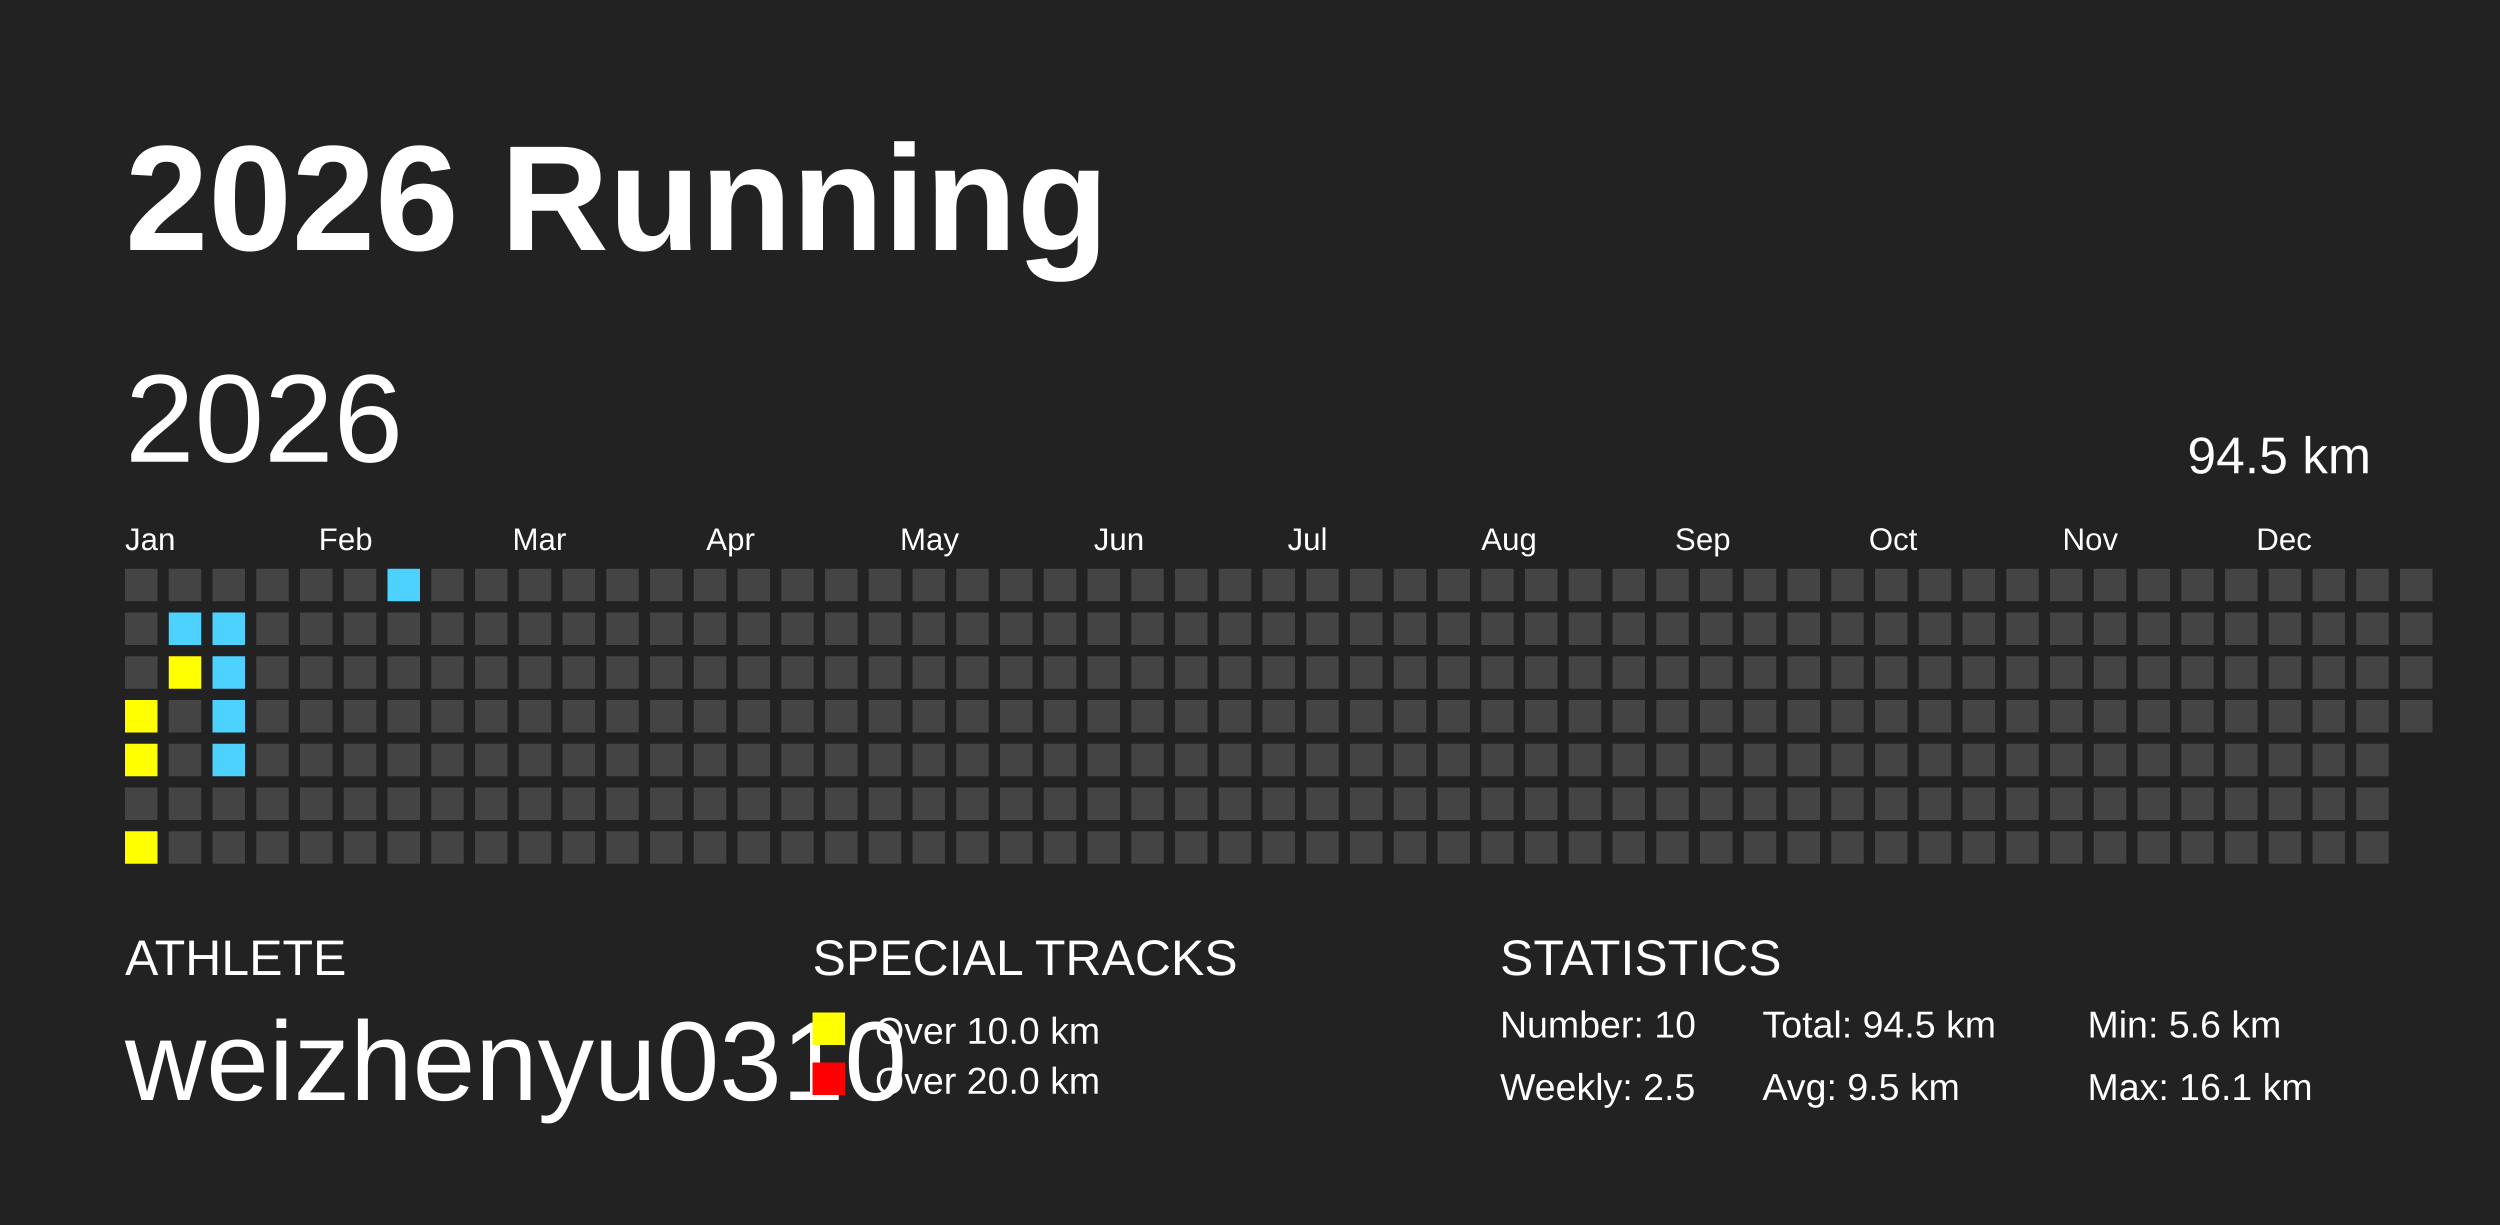
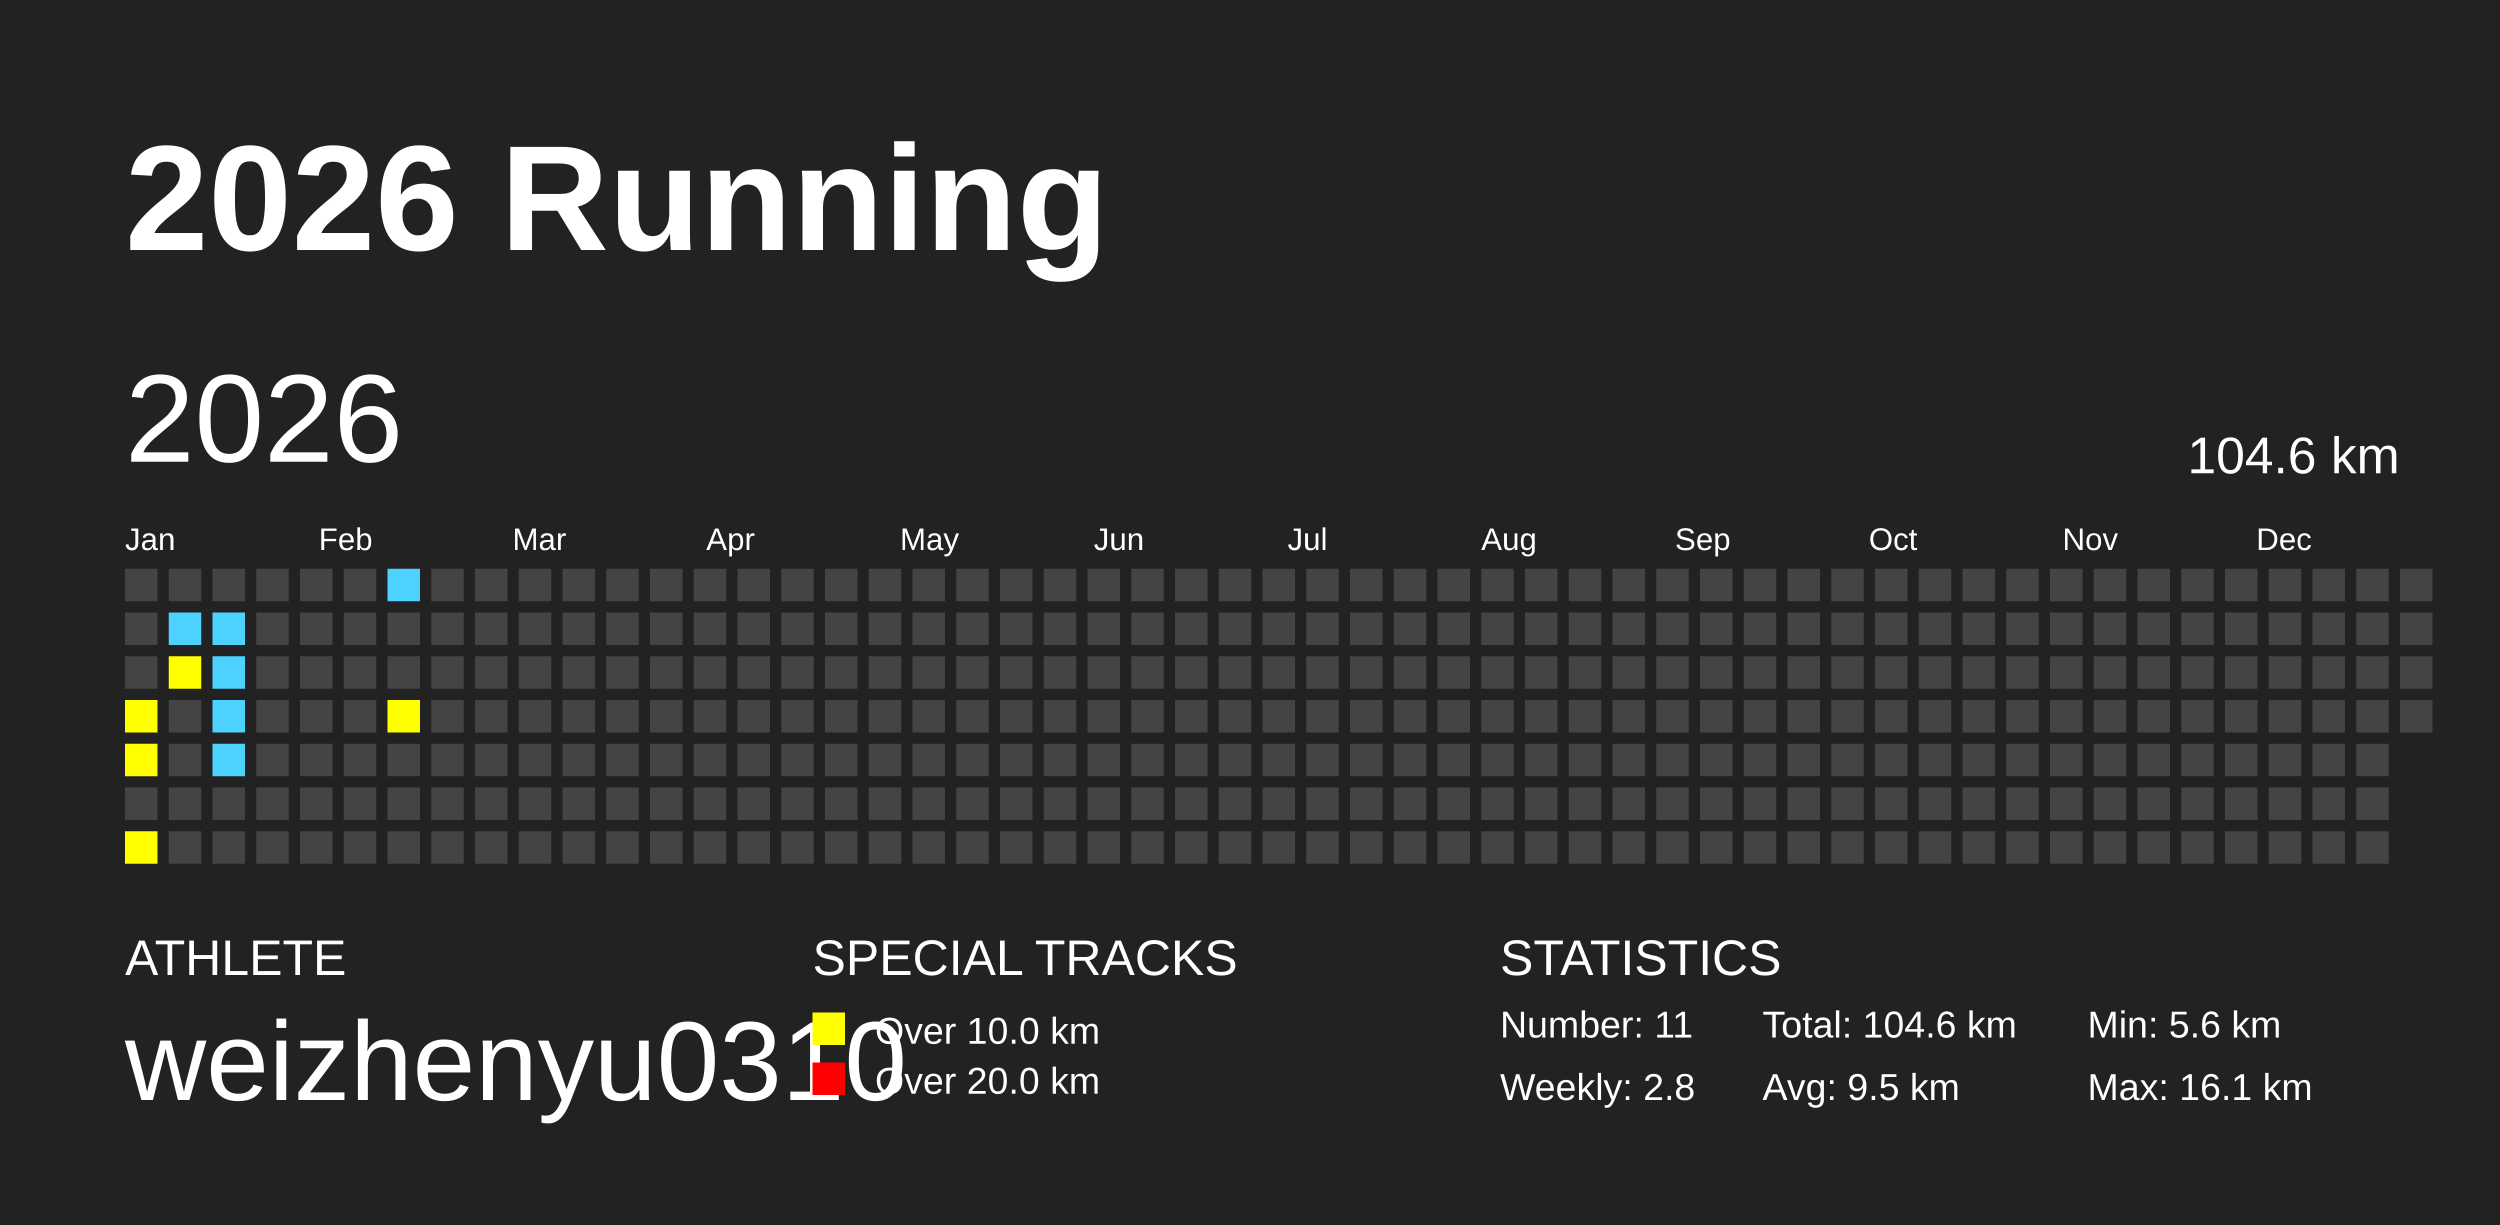
<svg xmlns="http://www.w3.org/2000/svg" baseProfile="full" height="98mm" version="1.1" viewBox="0,0,200,98" width="200mm">
  <defs />
  <rect fill="#222222" height="98" width="200" x="0" y="0" />
  <text fill="#FFFFFF" style="font-size:12px; font-family:Arial; font-weight:bold;" x="10" y="20">2026 Running</text>
  <text fill="#FFFFFF" style="font-size:4px; font-family:Arial" x="10" y="78">ATHLETE</text>
  <text fill="#FFFFFF" style="font-size:9px; font-family:Arial" x="10" y="88">weizhenyu0310</text>
  <text fill="#FFFFFF" style="font-size:4px; font-family:Arial" x="65" y="78">SPECIAL TRACKS</text>
  <rect fill="yellow" height="2.6" width="2.6" x="65" y="81" />
  <text fill="#FFFFFF" style="font-size:3px; font-family:Arial" x="70" y="83.5">Over 10.0 km</text>
  <rect fill="red" height="2.6" width="2.6" x="65" y="85" />
  <text fill="#FFFFFF" style="font-size:3px; font-family:Arial" x="70" y="87.5">Over 20.0 km</text>
  <text fill="#FFFFFF" style="font-size:4px; font-family:Arial" x="120" y="78">STATISTICS</text>
-   <text fill="#FFFFFF" style="font-size:3px; font-family:Arial" x="120" y="83">Number: 10</text>
-   <text fill="#FFFFFF" style="font-size:3px; font-family:Arial" x="120" y="88">Weekly: 2.5</text>
-   <text fill="#FFFFFF" style="font-size:3px; font-family:Arial" x="141" y="83">Total: 94.5 km</text>
+   <text fill="#FFFFFF" style="font-size:3px; font-family:Arial" x="120" y="83">Number: 11</text>
+   <text fill="#FFFFFF" style="font-size:3px; font-family:Arial" x="120" y="88">Weekly: 2.8</text>
+   <text fill="#FFFFFF" style="font-size:3px; font-family:Arial" x="141" y="83">Total: 104.6 km</text>
  <text fill="#FFFFFF" style="font-size:3px; font-family:Arial" x="141" y="88">Avg: 9.5 km</text>
  <text fill="#FFFFFF" style="font-size:3px; font-family:Arial" x="167" y="83">Min: 5.6 km</text>
  <text fill="#FFFFFF" style="font-size:3px; font-family:Arial" x="167" y="88">Max: 16.1 km</text>
  <text dominant-baseline="hanging" fill="#FFFFFF" style="font-size:10.0px; font-family:Arial;" x="10" y="30">2026</text>
-   <text dominant-baseline="hanging" fill="#FFFFFF" style="font-size:4.125px; font-family:Arial;" x="175" y="35">94.5 km</text>
+   <text dominant-baseline="hanging" fill="#FFFFFF" style="font-size:4.125px; font-family:Arial;" x="175" y="35">104.6 km</text>
  <text fill="#FFFFFF" style="font-size:2.5px; font-family:Arial" x="10.0" y="44">Jan</text>
  <text fill="#FFFFFF" style="font-size:2.5px; font-family:Arial" x="25.5" y="44">Feb</text>
  <text fill="#FFFFFF" style="font-size:2.5px; font-family:Arial" x="41.0" y="44">Mar</text>
  <text fill="#FFFFFF" style="font-size:2.5px; font-family:Arial" x="56.5" y="44">Apr</text>
  <text fill="#FFFFFF" style="font-size:2.5px; font-family:Arial" x="72.0" y="44">May</text>
  <text fill="#FFFFFF" style="font-size:2.5px; font-family:Arial" x="87.5" y="44">Jun</text>
  <text fill="#FFFFFF" style="font-size:2.5px; font-family:Arial" x="103.0" y="44">Jul</text>
  <text fill="#FFFFFF" style="font-size:2.5px; font-family:Arial" x="118.5" y="44">Aug</text>
  <text fill="#FFFFFF" style="font-size:2.5px; font-family:Arial" x="134.0" y="44">Sep</text>
  <text fill="#FFFFFF" style="font-size:2.5px; font-family:Arial" x="149.5" y="44">Oct</text>
  <text fill="#FFFFFF" style="font-size:2.5px; font-family:Arial" x="165.0" y="44">Nov</text>
  <text fill="#FFFFFF" style="font-size:2.5px; font-family:Arial" x="180.5" y="44">Dec</text>
  <rect fill="#444444" height="2.6" width="2.6" x="10.0" y="45.5" />
  <rect fill="#444444" height="2.6" width="2.6" x="10.0" y="49.0" />
  <rect fill="#444444" height="2.6" width="2.6" x="10.0" y="52.5" />
  <rect fill="yellow" height="2.6" width="2.6" x="10.0" y="56.0" />
  <rect fill="yellow" height="2.6" width="2.6" x="10.0" y="59.5" />
  <rect fill="#444444" height="2.6" width="2.6" x="10.0" y="63.0" />
  <rect fill="yellow" height="2.6" width="2.6" x="10.0" y="66.5" />
  <rect fill="#444444" height="2.6" width="2.6" x="13.5" y="45.5" />
  <rect fill="#4DD2FF" height="2.6" width="2.6" x="13.5" y="49.0" />
  <rect fill="yellow" height="2.6" width="2.6" x="13.5" y="52.5" />
  <rect fill="#444444" height="2.6" width="2.6" x="13.5" y="56.0" />
  <rect fill="#444444" height="2.6" width="2.6" x="13.5" y="59.5" />
  <rect fill="#444444" height="2.6" width="2.6" x="13.5" y="63.0" />
  <rect fill="#444444" height="2.6" width="2.6" x="13.5" y="66.5" />
  <rect fill="#444444" height="2.6" width="2.6" x="17.0" y="45.5" />
  <rect fill="#4DD2FF" height="2.6" width="2.6" x="17.0" y="49.0" />
  <rect fill="#4DD2FF" height="2.6" width="2.6" x="17.0" y="52.5" />
  <rect fill="#4DD2FF" height="2.6" width="2.6" x="17.0" y="56.0" />
  <rect fill="#4DD2FF" height="2.6" width="2.6" x="17.0" y="59.5" />
  <rect fill="#444444" height="2.6" width="2.6" x="17.0" y="63.0" />
  <rect fill="#444444" height="2.6" width="2.6" x="17.0" y="66.5" />
  <rect fill="#444444" height="2.6" width="2.6" x="20.5" y="45.5" />
  <rect fill="#444444" height="2.6" width="2.6" x="20.5" y="49.0" />
  <rect fill="#444444" height="2.6" width="2.6" x="20.5" y="52.5" />
  <rect fill="#444444" height="2.6" width="2.6" x="20.5" y="56.0" />
  <rect fill="#444444" height="2.6" width="2.6" x="20.5" y="59.5" />
  <rect fill="#444444" height="2.6" width="2.6" x="20.5" y="63.0" />
  <rect fill="#444444" height="2.6" width="2.6" x="20.5" y="66.5" />
  <rect fill="#444444" height="2.6" width="2.6" x="24.0" y="45.5" />
  <rect fill="#444444" height="2.6" width="2.6" x="24.0" y="49.0" />
  <rect fill="#444444" height="2.6" width="2.6" x="24.0" y="52.5" />
  <rect fill="#444444" height="2.6" width="2.6" x="24.0" y="56.0" />
  <rect fill="#444444" height="2.6" width="2.6" x="24.0" y="59.5" />
  <rect fill="#444444" height="2.6" width="2.6" x="24.0" y="63.0" />
  <rect fill="#444444" height="2.6" width="2.6" x="24.0" y="66.5" />
  <rect fill="#444444" height="2.6" width="2.6" x="27.5" y="45.5" />
  <rect fill="#444444" height="2.6" width="2.6" x="27.5" y="49.0" />
  <rect fill="#444444" height="2.6" width="2.6" x="27.5" y="52.5" />
  <rect fill="#444444" height="2.6" width="2.6" x="27.5" y="56.0" />
  <rect fill="#444444" height="2.6" width="2.6" x="27.5" y="59.5" />
  <rect fill="#444444" height="2.6" width="2.6" x="27.5" y="63.0" />
  <rect fill="#444444" height="2.6" width="2.6" x="27.5" y="66.5" />
  <rect fill="#4DD2FF" height="2.6" width="2.6" x="31.0" y="45.5" />
  <rect fill="#444444" height="2.6" width="2.6" x="31.0" y="49.0" />
  <rect fill="#444444" height="2.6" width="2.6" x="31.0" y="52.5" />
-   <rect fill="#444444" height="2.6" width="2.6" x="31.0" y="56.0" />
+   <rect fill="yellow" height="2.6" width="2.6" x="31.0" y="56.0" />
  <rect fill="#444444" height="2.6" width="2.6" x="31.0" y="59.5" />
  <rect fill="#444444" height="2.6" width="2.6" x="31.0" y="63.0" />
  <rect fill="#444444" height="2.6" width="2.6" x="31.0" y="66.5" />
  <rect fill="#444444" height="2.6" width="2.6" x="34.5" y="45.5" />
  <rect fill="#444444" height="2.6" width="2.6" x="34.5" y="49.0" />
  <rect fill="#444444" height="2.6" width="2.6" x="34.5" y="52.5" />
  <rect fill="#444444" height="2.6" width="2.6" x="34.5" y="56.0" />
  <rect fill="#444444" height="2.6" width="2.6" x="34.5" y="59.5" />
  <rect fill="#444444" height="2.6" width="2.6" x="34.5" y="63.0" />
  <rect fill="#444444" height="2.6" width="2.6" x="34.5" y="66.5" />
  <rect fill="#444444" height="2.6" width="2.6" x="38.0" y="45.5" />
  <rect fill="#444444" height="2.6" width="2.6" x="38.0" y="49.0" />
  <rect fill="#444444" height="2.6" width="2.6" x="38.0" y="52.5" />
  <rect fill="#444444" height="2.6" width="2.6" x="38.0" y="56.0" />
  <rect fill="#444444" height="2.6" width="2.6" x="38.0" y="59.5" />
  <rect fill="#444444" height="2.6" width="2.6" x="38.0" y="63.0" />
  <rect fill="#444444" height="2.6" width="2.6" x="38.0" y="66.5" />
  <rect fill="#444444" height="2.6" width="2.6" x="41.5" y="45.5" />
  <rect fill="#444444" height="2.6" width="2.6" x="41.5" y="49.0" />
  <rect fill="#444444" height="2.6" width="2.6" x="41.5" y="52.5" />
  <rect fill="#444444" height="2.6" width="2.6" x="41.5" y="56.0" />
  <rect fill="#444444" height="2.6" width="2.6" x="41.5" y="59.5" />
  <rect fill="#444444" height="2.6" width="2.6" x="41.5" y="63.0" />
  <rect fill="#444444" height="2.6" width="2.6" x="41.5" y="66.5" />
  <rect fill="#444444" height="2.6" width="2.6" x="45.0" y="45.5" />
  <rect fill="#444444" height="2.6" width="2.6" x="45.0" y="49.0" />
  <rect fill="#444444" height="2.6" width="2.6" x="45.0" y="52.5" />
  <rect fill="#444444" height="2.6" width="2.6" x="45.0" y="56.0" />
  <rect fill="#444444" height="2.6" width="2.6" x="45.0" y="59.5" />
  <rect fill="#444444" height="2.6" width="2.6" x="45.0" y="63.0" />
  <rect fill="#444444" height="2.6" width="2.6" x="45.0" y="66.5" />
  <rect fill="#444444" height="2.6" width="2.6" x="48.5" y="45.5" />
  <rect fill="#444444" height="2.6" width="2.6" x="48.5" y="49.0" />
  <rect fill="#444444" height="2.6" width="2.6" x="48.5" y="52.5" />
  <rect fill="#444444" height="2.6" width="2.6" x="48.5" y="56.0" />
  <rect fill="#444444" height="2.6" width="2.6" x="48.5" y="59.5" />
  <rect fill="#444444" height="2.6" width="2.6" x="48.5" y="63.0" />
  <rect fill="#444444" height="2.6" width="2.6" x="48.5" y="66.5" />
  <rect fill="#444444" height="2.6" width="2.6" x="52.0" y="45.5" />
  <rect fill="#444444" height="2.6" width="2.6" x="52.0" y="49.0" />
  <rect fill="#444444" height="2.6" width="2.6" x="52.0" y="52.5" />
  <rect fill="#444444" height="2.6" width="2.6" x="52.0" y="56.0" />
  <rect fill="#444444" height="2.6" width="2.6" x="52.0" y="59.5" />
  <rect fill="#444444" height="2.6" width="2.6" x="52.0" y="63.0" />
  <rect fill="#444444" height="2.6" width="2.6" x="52.0" y="66.5" />
  <rect fill="#444444" height="2.6" width="2.6" x="55.5" y="45.5" />
  <rect fill="#444444" height="2.6" width="2.6" x="55.5" y="49.0" />
  <rect fill="#444444" height="2.6" width="2.6" x="55.5" y="52.5" />
  <rect fill="#444444" height="2.6" width="2.6" x="55.5" y="56.0" />
  <rect fill="#444444" height="2.6" width="2.6" x="55.5" y="59.5" />
  <rect fill="#444444" height="2.6" width="2.6" x="55.5" y="63.0" />
  <rect fill="#444444" height="2.6" width="2.6" x="55.5" y="66.5" />
  <rect fill="#444444" height="2.6" width="2.6" x="59.0" y="45.5" />
  <rect fill="#444444" height="2.6" width="2.6" x="59.0" y="49.0" />
  <rect fill="#444444" height="2.6" width="2.6" x="59.0" y="52.5" />
  <rect fill="#444444" height="2.6" width="2.6" x="59.0" y="56.0" />
  <rect fill="#444444" height="2.6" width="2.6" x="59.0" y="59.5" />
  <rect fill="#444444" height="2.6" width="2.6" x="59.0" y="63.0" />
  <rect fill="#444444" height="2.6" width="2.6" x="59.0" y="66.5" />
  <rect fill="#444444" height="2.6" width="2.6" x="62.5" y="45.5" />
  <rect fill="#444444" height="2.6" width="2.6" x="62.5" y="49.0" />
  <rect fill="#444444" height="2.6" width="2.6" x="62.5" y="52.5" />
  <rect fill="#444444" height="2.6" width="2.6" x="62.5" y="56.0" />
  <rect fill="#444444" height="2.6" width="2.6" x="62.5" y="59.5" />
  <rect fill="#444444" height="2.6" width="2.6" x="62.5" y="63.0" />
  <rect fill="#444444" height="2.6" width="2.6" x="62.5" y="66.5" />
  <rect fill="#444444" height="2.6" width="2.6" x="66.0" y="45.5" />
  <rect fill="#444444" height="2.6" width="2.6" x="66.0" y="49.0" />
  <rect fill="#444444" height="2.6" width="2.6" x="66.0" y="52.5" />
  <rect fill="#444444" height="2.6" width="2.6" x="66.0" y="56.0" />
  <rect fill="#444444" height="2.6" width="2.6" x="66.0" y="59.5" />
  <rect fill="#444444" height="2.6" width="2.6" x="66.0" y="63.0" />
  <rect fill="#444444" height="2.6" width="2.6" x="66.0" y="66.5" />
  <rect fill="#444444" height="2.6" width="2.6" x="69.5" y="45.5" />
  <rect fill="#444444" height="2.6" width="2.6" x="69.5" y="49.0" />
  <rect fill="#444444" height="2.6" width="2.6" x="69.5" y="52.5" />
  <rect fill="#444444" height="2.6" width="2.6" x="69.5" y="56.0" />
  <rect fill="#444444" height="2.6" width="2.6" x="69.5" y="59.5" />
  <rect fill="#444444" height="2.6" width="2.6" x="69.5" y="63.0" />
  <rect fill="#444444" height="2.6" width="2.6" x="69.5" y="66.5" />
  <rect fill="#444444" height="2.6" width="2.6" x="73.0" y="45.5" />
  <rect fill="#444444" height="2.6" width="2.6" x="73.0" y="49.0" />
  <rect fill="#444444" height="2.6" width="2.6" x="73.0" y="52.5" />
  <rect fill="#444444" height="2.6" width="2.6" x="73.0" y="56.0" />
  <rect fill="#444444" height="2.6" width="2.6" x="73.0" y="59.5" />
  <rect fill="#444444" height="2.6" width="2.6" x="73.0" y="63.0" />
  <rect fill="#444444" height="2.6" width="2.6" x="73.0" y="66.5" />
  <rect fill="#444444" height="2.6" width="2.6" x="76.5" y="45.5" />
  <rect fill="#444444" height="2.6" width="2.6" x="76.5" y="49.0" />
  <rect fill="#444444" height="2.6" width="2.6" x="76.5" y="52.5" />
  <rect fill="#444444" height="2.6" width="2.6" x="76.5" y="56.0" />
  <rect fill="#444444" height="2.6" width="2.6" x="76.5" y="59.5" />
  <rect fill="#444444" height="2.6" width="2.6" x="76.5" y="63.0" />
  <rect fill="#444444" height="2.6" width="2.6" x="76.5" y="66.5" />
  <rect fill="#444444" height="2.6" width="2.6" x="80.0" y="45.5" />
  <rect fill="#444444" height="2.6" width="2.6" x="80.0" y="49.0" />
  <rect fill="#444444" height="2.6" width="2.6" x="80.0" y="52.5" />
  <rect fill="#444444" height="2.6" width="2.6" x="80.0" y="56.0" />
  <rect fill="#444444" height="2.6" width="2.6" x="80.0" y="59.5" />
  <rect fill="#444444" height="2.6" width="2.6" x="80.0" y="63.0" />
  <rect fill="#444444" height="2.6" width="2.6" x="80.0" y="66.5" />
  <rect fill="#444444" height="2.6" width="2.6" x="83.5" y="45.5" />
  <rect fill="#444444" height="2.6" width="2.6" x="83.5" y="49.0" />
  <rect fill="#444444" height="2.6" width="2.6" x="83.5" y="52.5" />
  <rect fill="#444444" height="2.6" width="2.6" x="83.5" y="56.0" />
  <rect fill="#444444" height="2.6" width="2.6" x="83.5" y="59.5" />
  <rect fill="#444444" height="2.6" width="2.6" x="83.5" y="63.0" />
  <rect fill="#444444" height="2.6" width="2.6" x="83.5" y="66.5" />
  <rect fill="#444444" height="2.6" width="2.6" x="87.0" y="45.5" />
  <rect fill="#444444" height="2.6" width="2.6" x="87.0" y="49.0" />
  <rect fill="#444444" height="2.6" width="2.6" x="87.0" y="52.5" />
  <rect fill="#444444" height="2.6" width="2.6" x="87.0" y="56.0" />
  <rect fill="#444444" height="2.6" width="2.6" x="87.0" y="59.5" />
  <rect fill="#444444" height="2.6" width="2.6" x="87.0" y="63.0" />
  <rect fill="#444444" height="2.6" width="2.6" x="87.0" y="66.5" />
  <rect fill="#444444" height="2.6" width="2.6" x="90.5" y="45.5" />
  <rect fill="#444444" height="2.6" width="2.6" x="90.5" y="49.0" />
  <rect fill="#444444" height="2.6" width="2.6" x="90.5" y="52.5" />
  <rect fill="#444444" height="2.6" width="2.6" x="90.5" y="56.0" />
  <rect fill="#444444" height="2.6" width="2.6" x="90.5" y="59.5" />
  <rect fill="#444444" height="2.6" width="2.6" x="90.5" y="63.0" />
  <rect fill="#444444" height="2.6" width="2.6" x="90.5" y="66.5" />
  <rect fill="#444444" height="2.6" width="2.6" x="94.0" y="45.5" />
  <rect fill="#444444" height="2.6" width="2.6" x="94.0" y="49.0" />
  <rect fill="#444444" height="2.6" width="2.6" x="94.0" y="52.5" />
  <rect fill="#444444" height="2.6" width="2.6" x="94.0" y="56.0" />
  <rect fill="#444444" height="2.6" width="2.6" x="94.0" y="59.5" />
  <rect fill="#444444" height="2.6" width="2.6" x="94.0" y="63.0" />
  <rect fill="#444444" height="2.6" width="2.6" x="94.0" y="66.5" />
  <rect fill="#444444" height="2.6" width="2.6" x="97.5" y="45.5" />
  <rect fill="#444444" height="2.6" width="2.6" x="97.5" y="49.0" />
  <rect fill="#444444" height="2.6" width="2.6" x="97.5" y="52.5" />
  <rect fill="#444444" height="2.6" width="2.6" x="97.5" y="56.0" />
  <rect fill="#444444" height="2.6" width="2.6" x="97.5" y="59.5" />
  <rect fill="#444444" height="2.6" width="2.6" x="97.5" y="63.0" />
  <rect fill="#444444" height="2.6" width="2.6" x="97.5" y="66.5" />
  <rect fill="#444444" height="2.6" width="2.6" x="101.0" y="45.5" />
  <rect fill="#444444" height="2.6" width="2.6" x="101.0" y="49.0" />
  <rect fill="#444444" height="2.6" width="2.6" x="101.0" y="52.5" />
  <rect fill="#444444" height="2.6" width="2.6" x="101.0" y="56.0" />
  <rect fill="#444444" height="2.6" width="2.6" x="101.0" y="59.5" />
  <rect fill="#444444" height="2.6" width="2.6" x="101.0" y="63.0" />
  <rect fill="#444444" height="2.6" width="2.6" x="101.0" y="66.5" />
  <rect fill="#444444" height="2.6" width="2.6" x="104.5" y="45.5" />
  <rect fill="#444444" height="2.6" width="2.6" x="104.5" y="49.0" />
  <rect fill="#444444" height="2.6" width="2.6" x="104.5" y="52.5" />
  <rect fill="#444444" height="2.6" width="2.6" x="104.5" y="56.0" />
  <rect fill="#444444" height="2.6" width="2.6" x="104.5" y="59.5" />
  <rect fill="#444444" height="2.6" width="2.6" x="104.5" y="63.0" />
  <rect fill="#444444" height="2.6" width="2.6" x="104.5" y="66.5" />
  <rect fill="#444444" height="2.6" width="2.6" x="108.0" y="45.5" />
  <rect fill="#444444" height="2.6" width="2.6" x="108.0" y="49.0" />
  <rect fill="#444444" height="2.6" width="2.6" x="108.0" y="52.5" />
  <rect fill="#444444" height="2.6" width="2.6" x="108.0" y="56.0" />
  <rect fill="#444444" height="2.6" width="2.6" x="108.0" y="59.5" />
  <rect fill="#444444" height="2.6" width="2.6" x="108.0" y="63.0" />
  <rect fill="#444444" height="2.6" width="2.6" x="108.0" y="66.5" />
  <rect fill="#444444" height="2.6" width="2.6" x="111.5" y="45.5" />
  <rect fill="#444444" height="2.6" width="2.6" x="111.5" y="49.0" />
  <rect fill="#444444" height="2.6" width="2.6" x="111.5" y="52.5" />
  <rect fill="#444444" height="2.6" width="2.6" x="111.5" y="56.0" />
  <rect fill="#444444" height="2.6" width="2.6" x="111.5" y="59.5" />
  <rect fill="#444444" height="2.6" width="2.6" x="111.5" y="63.0" />
  <rect fill="#444444" height="2.6" width="2.6" x="111.5" y="66.5" />
  <rect fill="#444444" height="2.6" width="2.6" x="115.0" y="45.5" />
  <rect fill="#444444" height="2.6" width="2.6" x="115.0" y="49.0" />
  <rect fill="#444444" height="2.6" width="2.6" x="115.0" y="52.5" />
  <rect fill="#444444" height="2.6" width="2.6" x="115.0" y="56.0" />
  <rect fill="#444444" height="2.6" width="2.6" x="115.0" y="59.5" />
  <rect fill="#444444" height="2.6" width="2.6" x="115.0" y="63.0" />
  <rect fill="#444444" height="2.6" width="2.6" x="115.0" y="66.5" />
  <rect fill="#444444" height="2.6" width="2.6" x="118.5" y="45.5" />
  <rect fill="#444444" height="2.6" width="2.6" x="118.5" y="49.0" />
  <rect fill="#444444" height="2.6" width="2.6" x="118.5" y="52.5" />
  <rect fill="#444444" height="2.6" width="2.6" x="118.5" y="56.0" />
  <rect fill="#444444" height="2.6" width="2.6" x="118.5" y="59.5" />
  <rect fill="#444444" height="2.6" width="2.6" x="118.5" y="63.0" />
  <rect fill="#444444" height="2.6" width="2.6" x="118.5" y="66.5" />
  <rect fill="#444444" height="2.6" width="2.6" x="122.0" y="45.5" />
  <rect fill="#444444" height="2.6" width="2.6" x="122.0" y="49.0" />
  <rect fill="#444444" height="2.6" width="2.6" x="122.0" y="52.5" />
  <rect fill="#444444" height="2.6" width="2.6" x="122.0" y="56.0" />
  <rect fill="#444444" height="2.6" width="2.6" x="122.0" y="59.5" />
  <rect fill="#444444" height="2.6" width="2.6" x="122.0" y="63.0" />
  <rect fill="#444444" height="2.6" width="2.6" x="122.0" y="66.5" />
  <rect fill="#444444" height="2.6" width="2.6" x="125.5" y="45.5" />
  <rect fill="#444444" height="2.6" width="2.6" x="125.5" y="49.0" />
  <rect fill="#444444" height="2.6" width="2.6" x="125.5" y="52.5" />
  <rect fill="#444444" height="2.6" width="2.6" x="125.5" y="56.0" />
  <rect fill="#444444" height="2.6" width="2.6" x="125.5" y="59.5" />
  <rect fill="#444444" height="2.6" width="2.6" x="125.5" y="63.0" />
  <rect fill="#444444" height="2.6" width="2.6" x="125.5" y="66.5" />
  <rect fill="#444444" height="2.6" width="2.6" x="129.0" y="45.5" />
  <rect fill="#444444" height="2.6" width="2.6" x="129.0" y="49.0" />
  <rect fill="#444444" height="2.6" width="2.6" x="129.0" y="52.5" />
  <rect fill="#444444" height="2.6" width="2.6" x="129.0" y="56.0" />
  <rect fill="#444444" height="2.6" width="2.6" x="129.0" y="59.5" />
  <rect fill="#444444" height="2.6" width="2.6" x="129.0" y="63.0" />
  <rect fill="#444444" height="2.6" width="2.6" x="129.0" y="66.5" />
  <rect fill="#444444" height="2.6" width="2.6" x="132.5" y="45.5" />
  <rect fill="#444444" height="2.6" width="2.6" x="132.5" y="49.0" />
  <rect fill="#444444" height="2.6" width="2.6" x="132.5" y="52.5" />
  <rect fill="#444444" height="2.6" width="2.6" x="132.5" y="56.0" />
  <rect fill="#444444" height="2.6" width="2.6" x="132.5" y="59.5" />
  <rect fill="#444444" height="2.6" width="2.6" x="132.5" y="63.0" />
  <rect fill="#444444" height="2.6" width="2.6" x="132.5" y="66.5" />
  <rect fill="#444444" height="2.6" width="2.6" x="136.0" y="45.5" />
  <rect fill="#444444" height="2.6" width="2.6" x="136.0" y="49.0" />
  <rect fill="#444444" height="2.6" width="2.6" x="136.0" y="52.5" />
  <rect fill="#444444" height="2.6" width="2.6" x="136.0" y="56.0" />
  <rect fill="#444444" height="2.6" width="2.6" x="136.0" y="59.5" />
  <rect fill="#444444" height="2.6" width="2.6" x="136.0" y="63.0" />
  <rect fill="#444444" height="2.6" width="2.6" x="136.0" y="66.5" />
  <rect fill="#444444" height="2.6" width="2.6" x="139.5" y="45.5" />
  <rect fill="#444444" height="2.6" width="2.6" x="139.5" y="49.0" />
  <rect fill="#444444" height="2.6" width="2.6" x="139.5" y="52.5" />
  <rect fill="#444444" height="2.6" width="2.6" x="139.5" y="56.0" />
  <rect fill="#444444" height="2.6" width="2.6" x="139.5" y="59.5" />
  <rect fill="#444444" height="2.6" width="2.6" x="139.5" y="63.0" />
  <rect fill="#444444" height="2.6" width="2.6" x="139.5" y="66.5" />
  <rect fill="#444444" height="2.6" width="2.6" x="143.0" y="45.5" />
  <rect fill="#444444" height="2.6" width="2.6" x="143.0" y="49.0" />
  <rect fill="#444444" height="2.6" width="2.6" x="143.0" y="52.5" />
  <rect fill="#444444" height="2.6" width="2.6" x="143.0" y="56.0" />
  <rect fill="#444444" height="2.6" width="2.6" x="143.0" y="59.5" />
  <rect fill="#444444" height="2.6" width="2.6" x="143.0" y="63.0" />
  <rect fill="#444444" height="2.6" width="2.6" x="143.0" y="66.5" />
  <rect fill="#444444" height="2.6" width="2.6" x="146.5" y="45.5" />
  <rect fill="#444444" height="2.6" width="2.6" x="146.5" y="49.0" />
  <rect fill="#444444" height="2.6" width="2.6" x="146.5" y="52.5" />
  <rect fill="#444444" height="2.6" width="2.6" x="146.5" y="56.0" />
  <rect fill="#444444" height="2.6" width="2.6" x="146.5" y="59.5" />
  <rect fill="#444444" height="2.6" width="2.6" x="146.5" y="63.0" />
  <rect fill="#444444" height="2.6" width="2.6" x="146.5" y="66.5" />
  <rect fill="#444444" height="2.6" width="2.6" x="150.0" y="45.5" />
  <rect fill="#444444" height="2.6" width="2.6" x="150.0" y="49.0" />
  <rect fill="#444444" height="2.6" width="2.6" x="150.0" y="52.5" />
  <rect fill="#444444" height="2.6" width="2.6" x="150.0" y="56.0" />
  <rect fill="#444444" height="2.6" width="2.6" x="150.0" y="59.5" />
  <rect fill="#444444" height="2.6" width="2.6" x="150.0" y="63.0" />
  <rect fill="#444444" height="2.6" width="2.6" x="150.0" y="66.5" />
  <rect fill="#444444" height="2.6" width="2.6" x="153.5" y="45.5" />
  <rect fill="#444444" height="2.6" width="2.6" x="153.5" y="49.0" />
  <rect fill="#444444" height="2.6" width="2.6" x="153.5" y="52.5" />
  <rect fill="#444444" height="2.6" width="2.6" x="153.5" y="56.0" />
  <rect fill="#444444" height="2.6" width="2.6" x="153.5" y="59.5" />
  <rect fill="#444444" height="2.6" width="2.6" x="153.5" y="63.0" />
  <rect fill="#444444" height="2.6" width="2.6" x="153.5" y="66.5" />
  <rect fill="#444444" height="2.6" width="2.6" x="157.0" y="45.5" />
  <rect fill="#444444" height="2.6" width="2.6" x="157.0" y="49.0" />
  <rect fill="#444444" height="2.6" width="2.6" x="157.0" y="52.5" />
  <rect fill="#444444" height="2.6" width="2.6" x="157.0" y="56.0" />
  <rect fill="#444444" height="2.6" width="2.6" x="157.0" y="59.5" />
  <rect fill="#444444" height="2.6" width="2.6" x="157.0" y="63.0" />
  <rect fill="#444444" height="2.6" width="2.6" x="157.0" y="66.5" />
  <rect fill="#444444" height="2.6" width="2.6" x="160.5" y="45.5" />
  <rect fill="#444444" height="2.6" width="2.6" x="160.5" y="49.0" />
  <rect fill="#444444" height="2.6" width="2.6" x="160.5" y="52.5" />
  <rect fill="#444444" height="2.6" width="2.6" x="160.5" y="56.0" />
  <rect fill="#444444" height="2.6" width="2.6" x="160.5" y="59.5" />
  <rect fill="#444444" height="2.6" width="2.6" x="160.5" y="63.0" />
  <rect fill="#444444" height="2.6" width="2.6" x="160.5" y="66.5" />
  <rect fill="#444444" height="2.6" width="2.6" x="164.0" y="45.5" />
  <rect fill="#444444" height="2.6" width="2.6" x="164.0" y="49.0" />
  <rect fill="#444444" height="2.6" width="2.6" x="164.0" y="52.5" />
  <rect fill="#444444" height="2.6" width="2.6" x="164.0" y="56.0" />
  <rect fill="#444444" height="2.6" width="2.6" x="164.0" y="59.5" />
  <rect fill="#444444" height="2.6" width="2.6" x="164.0" y="63.0" />
  <rect fill="#444444" height="2.6" width="2.6" x="164.0" y="66.5" />
  <rect fill="#444444" height="2.6" width="2.6" x="167.5" y="45.5" />
  <rect fill="#444444" height="2.6" width="2.6" x="167.5" y="49.0" />
  <rect fill="#444444" height="2.6" width="2.6" x="167.5" y="52.5" />
  <rect fill="#444444" height="2.6" width="2.6" x="167.5" y="56.0" />
  <rect fill="#444444" height="2.6" width="2.6" x="167.5" y="59.5" />
  <rect fill="#444444" height="2.6" width="2.6" x="167.5" y="63.0" />
  <rect fill="#444444" height="2.6" width="2.6" x="167.5" y="66.5" />
  <rect fill="#444444" height="2.6" width="2.6" x="171.0" y="45.5" />
  <rect fill="#444444" height="2.6" width="2.6" x="171.0" y="49.0" />
  <rect fill="#444444" height="2.6" width="2.6" x="171.0" y="52.5" />
  <rect fill="#444444" height="2.6" width="2.6" x="171.0" y="56.0" />
  <rect fill="#444444" height="2.6" width="2.6" x="171.0" y="59.5" />
  <rect fill="#444444" height="2.6" width="2.6" x="171.0" y="63.0" />
  <rect fill="#444444" height="2.6" width="2.6" x="171.0" y="66.5" />
  <rect fill="#444444" height="2.6" width="2.6" x="174.5" y="45.5" />
  <rect fill="#444444" height="2.6" width="2.6" x="174.5" y="49.0" />
  <rect fill="#444444" height="2.6" width="2.6" x="174.5" y="52.5" />
  <rect fill="#444444" height="2.6" width="2.6" x="174.5" y="56.0" />
  <rect fill="#444444" height="2.6" width="2.6" x="174.5" y="59.5" />
  <rect fill="#444444" height="2.6" width="2.6" x="174.5" y="63.0" />
  <rect fill="#444444" height="2.6" width="2.6" x="174.5" y="66.5" />
  <rect fill="#444444" height="2.6" width="2.6" x="178.0" y="45.5" />
  <rect fill="#444444" height="2.6" width="2.6" x="178.0" y="49.0" />
  <rect fill="#444444" height="2.6" width="2.6" x="178.0" y="52.5" />
  <rect fill="#444444" height="2.6" width="2.6" x="178.0" y="56.0" />
  <rect fill="#444444" height="2.6" width="2.6" x="178.0" y="59.5" />
  <rect fill="#444444" height="2.6" width="2.6" x="178.0" y="63.0" />
  <rect fill="#444444" height="2.6" width="2.6" x="178.0" y="66.5" />
  <rect fill="#444444" height="2.6" width="2.6" x="181.5" y="45.5" />
  <rect fill="#444444" height="2.6" width="2.6" x="181.5" y="49.0" />
  <rect fill="#444444" height="2.6" width="2.6" x="181.5" y="52.5" />
  <rect fill="#444444" height="2.6" width="2.6" x="181.5" y="56.0" />
  <rect fill="#444444" height="2.6" width="2.6" x="181.5" y="59.5" />
  <rect fill="#444444" height="2.6" width="2.6" x="181.5" y="63.0" />
  <rect fill="#444444" height="2.6" width="2.6" x="181.5" y="66.5" />
  <rect fill="#444444" height="2.6" width="2.6" x="185.0" y="45.5" />
  <rect fill="#444444" height="2.6" width="2.6" x="185.0" y="49.0" />
  <rect fill="#444444" height="2.6" width="2.6" x="185.0" y="52.5" />
  <rect fill="#444444" height="2.6" width="2.6" x="185.0" y="56.0" />
  <rect fill="#444444" height="2.6" width="2.6" x="185.0" y="59.5" />
  <rect fill="#444444" height="2.6" width="2.6" x="185.0" y="63.0" />
  <rect fill="#444444" height="2.6" width="2.6" x="185.0" y="66.5" />
  <rect fill="#444444" height="2.6" width="2.6" x="188.5" y="45.5" />
  <rect fill="#444444" height="2.6" width="2.6" x="188.5" y="49.0" />
  <rect fill="#444444" height="2.6" width="2.6" x="188.5" y="52.5" />
  <rect fill="#444444" height="2.6" width="2.6" x="188.5" y="56.0" />
  <rect fill="#444444" height="2.6" width="2.6" x="188.5" y="59.5" />
  <rect fill="#444444" height="2.6" width="2.6" x="188.5" y="63.0" />
  <rect fill="#444444" height="2.6" width="2.6" x="188.5" y="66.5" />
  <rect fill="#444444" height="2.6" width="2.6" x="192.0" y="45.5" />
  <rect fill="#444444" height="2.6" width="2.6" x="192.0" y="49.0" />
  <rect fill="#444444" height="2.6" width="2.6" x="192.0" y="52.5" />
  <rect fill="#444444" height="2.6" width="2.6" x="192.0" y="56.0" />
</svg>
